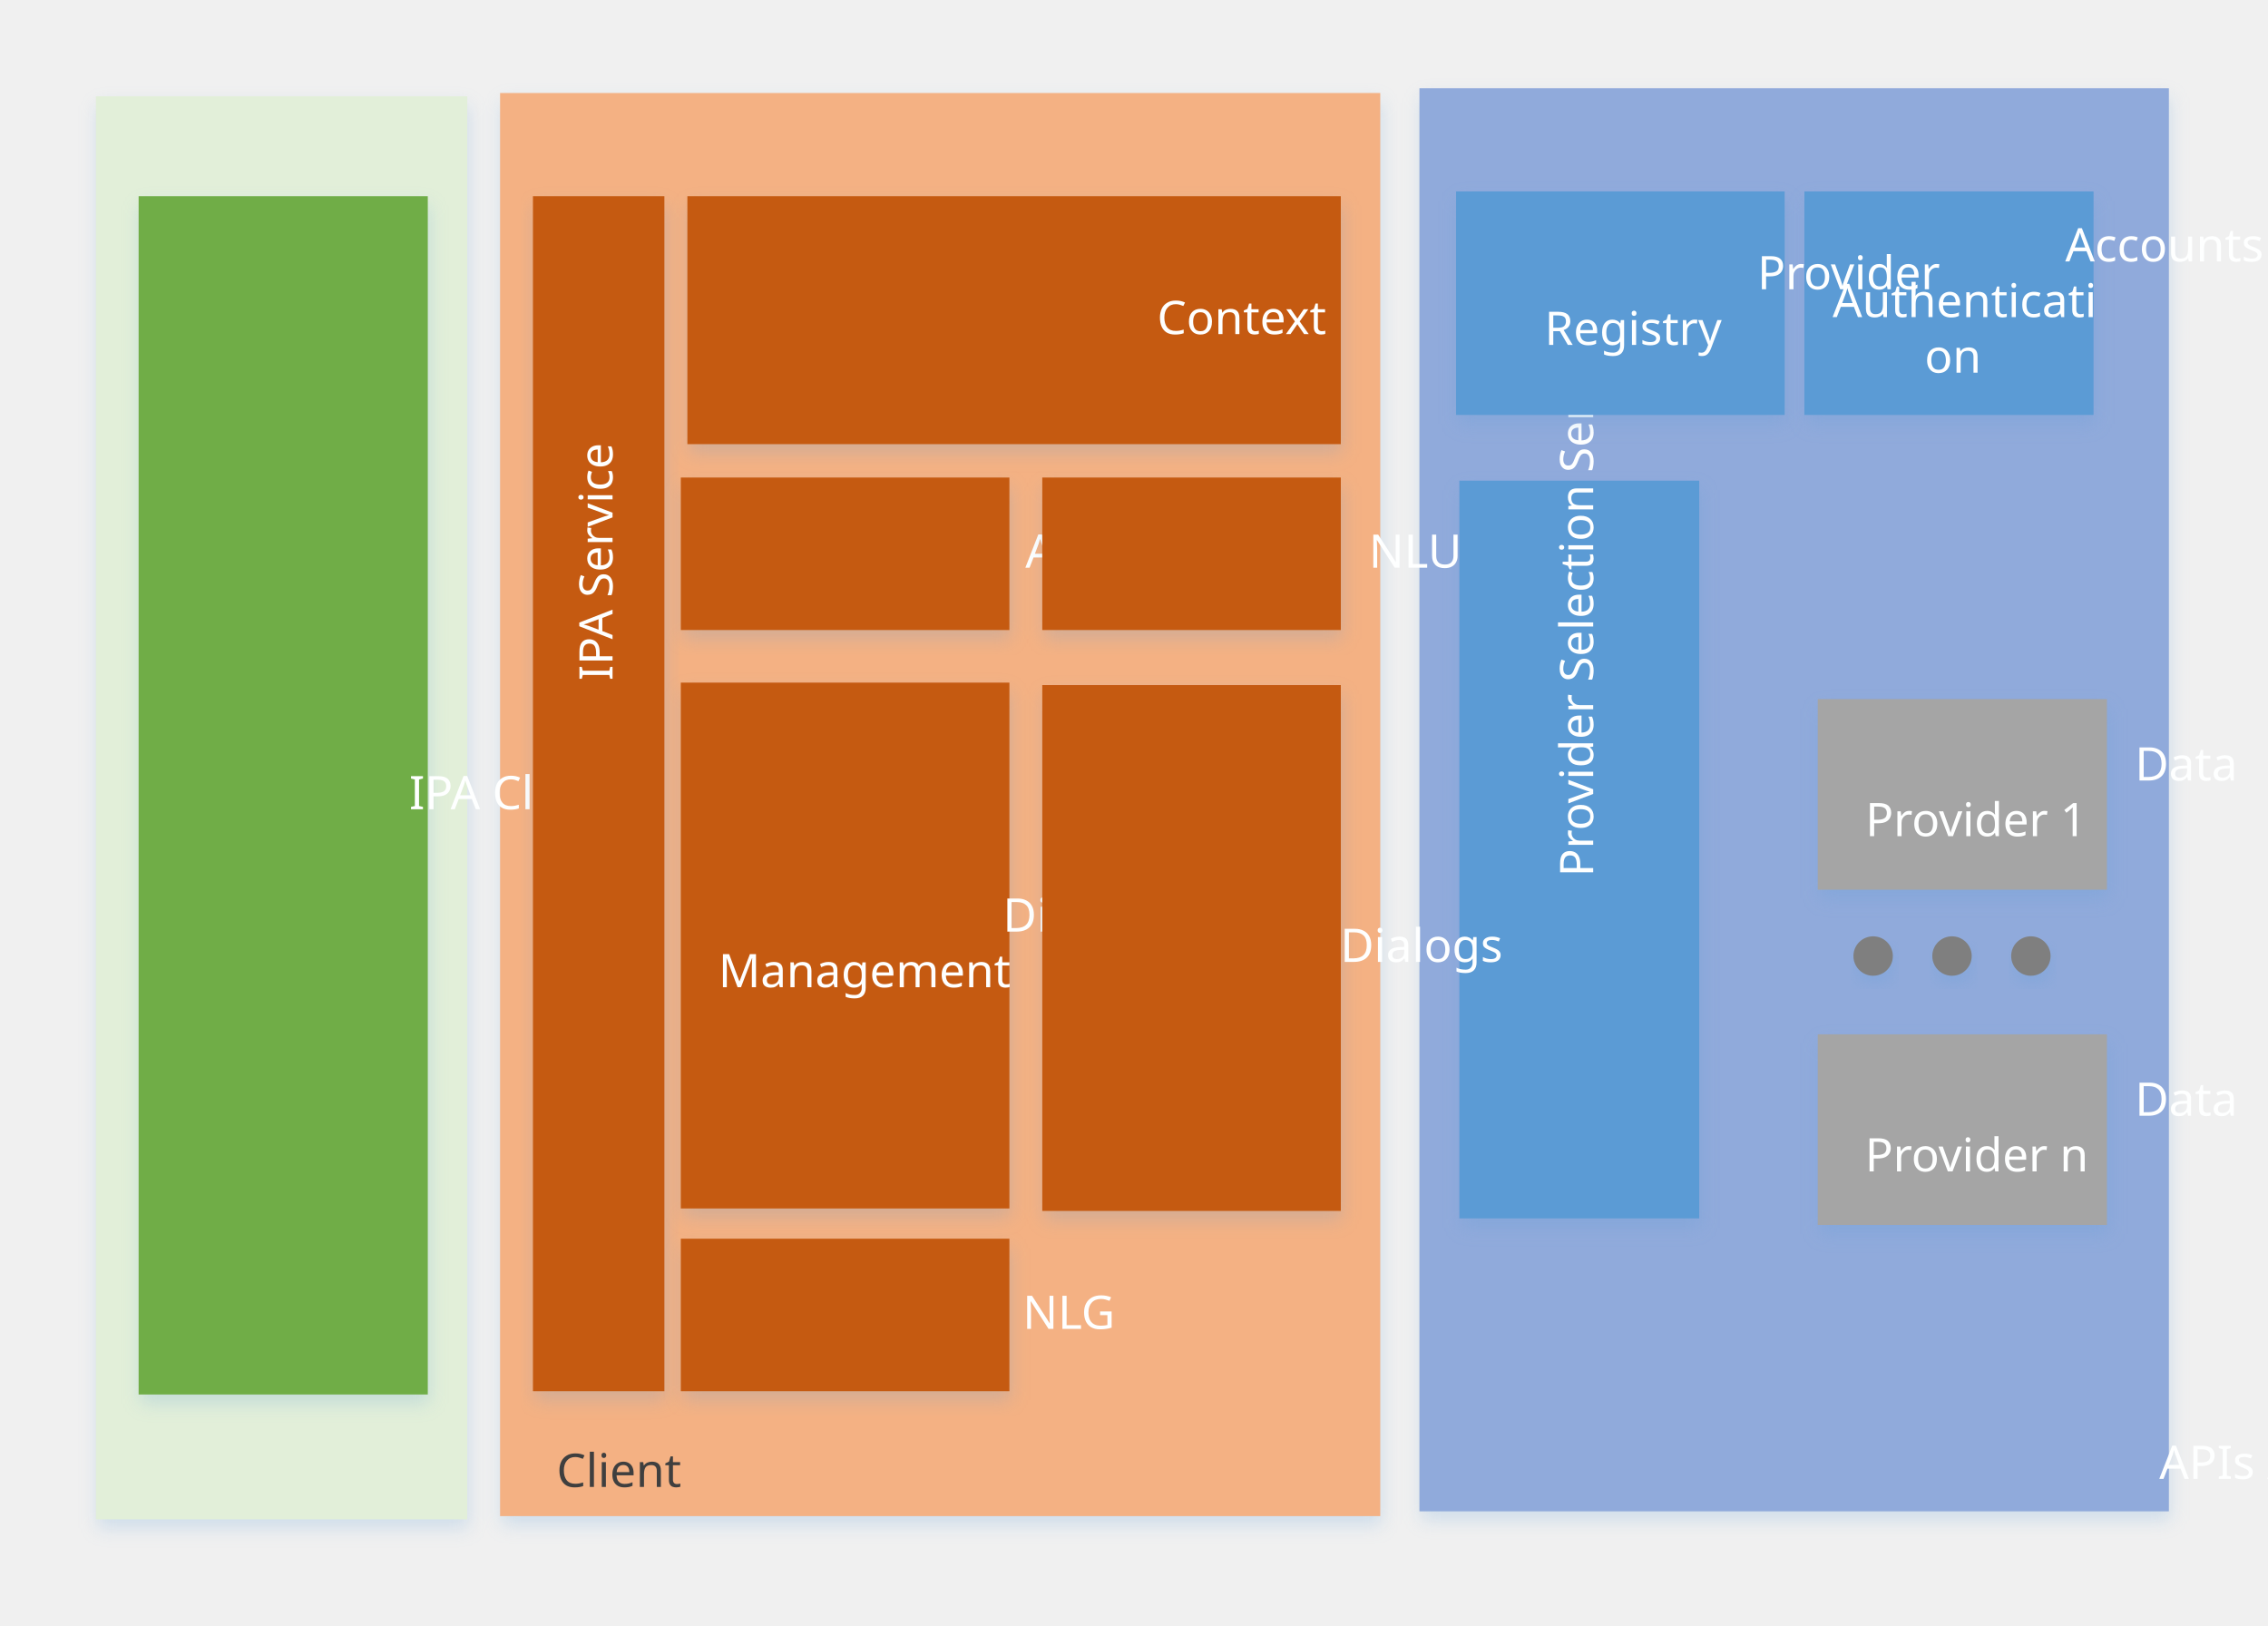
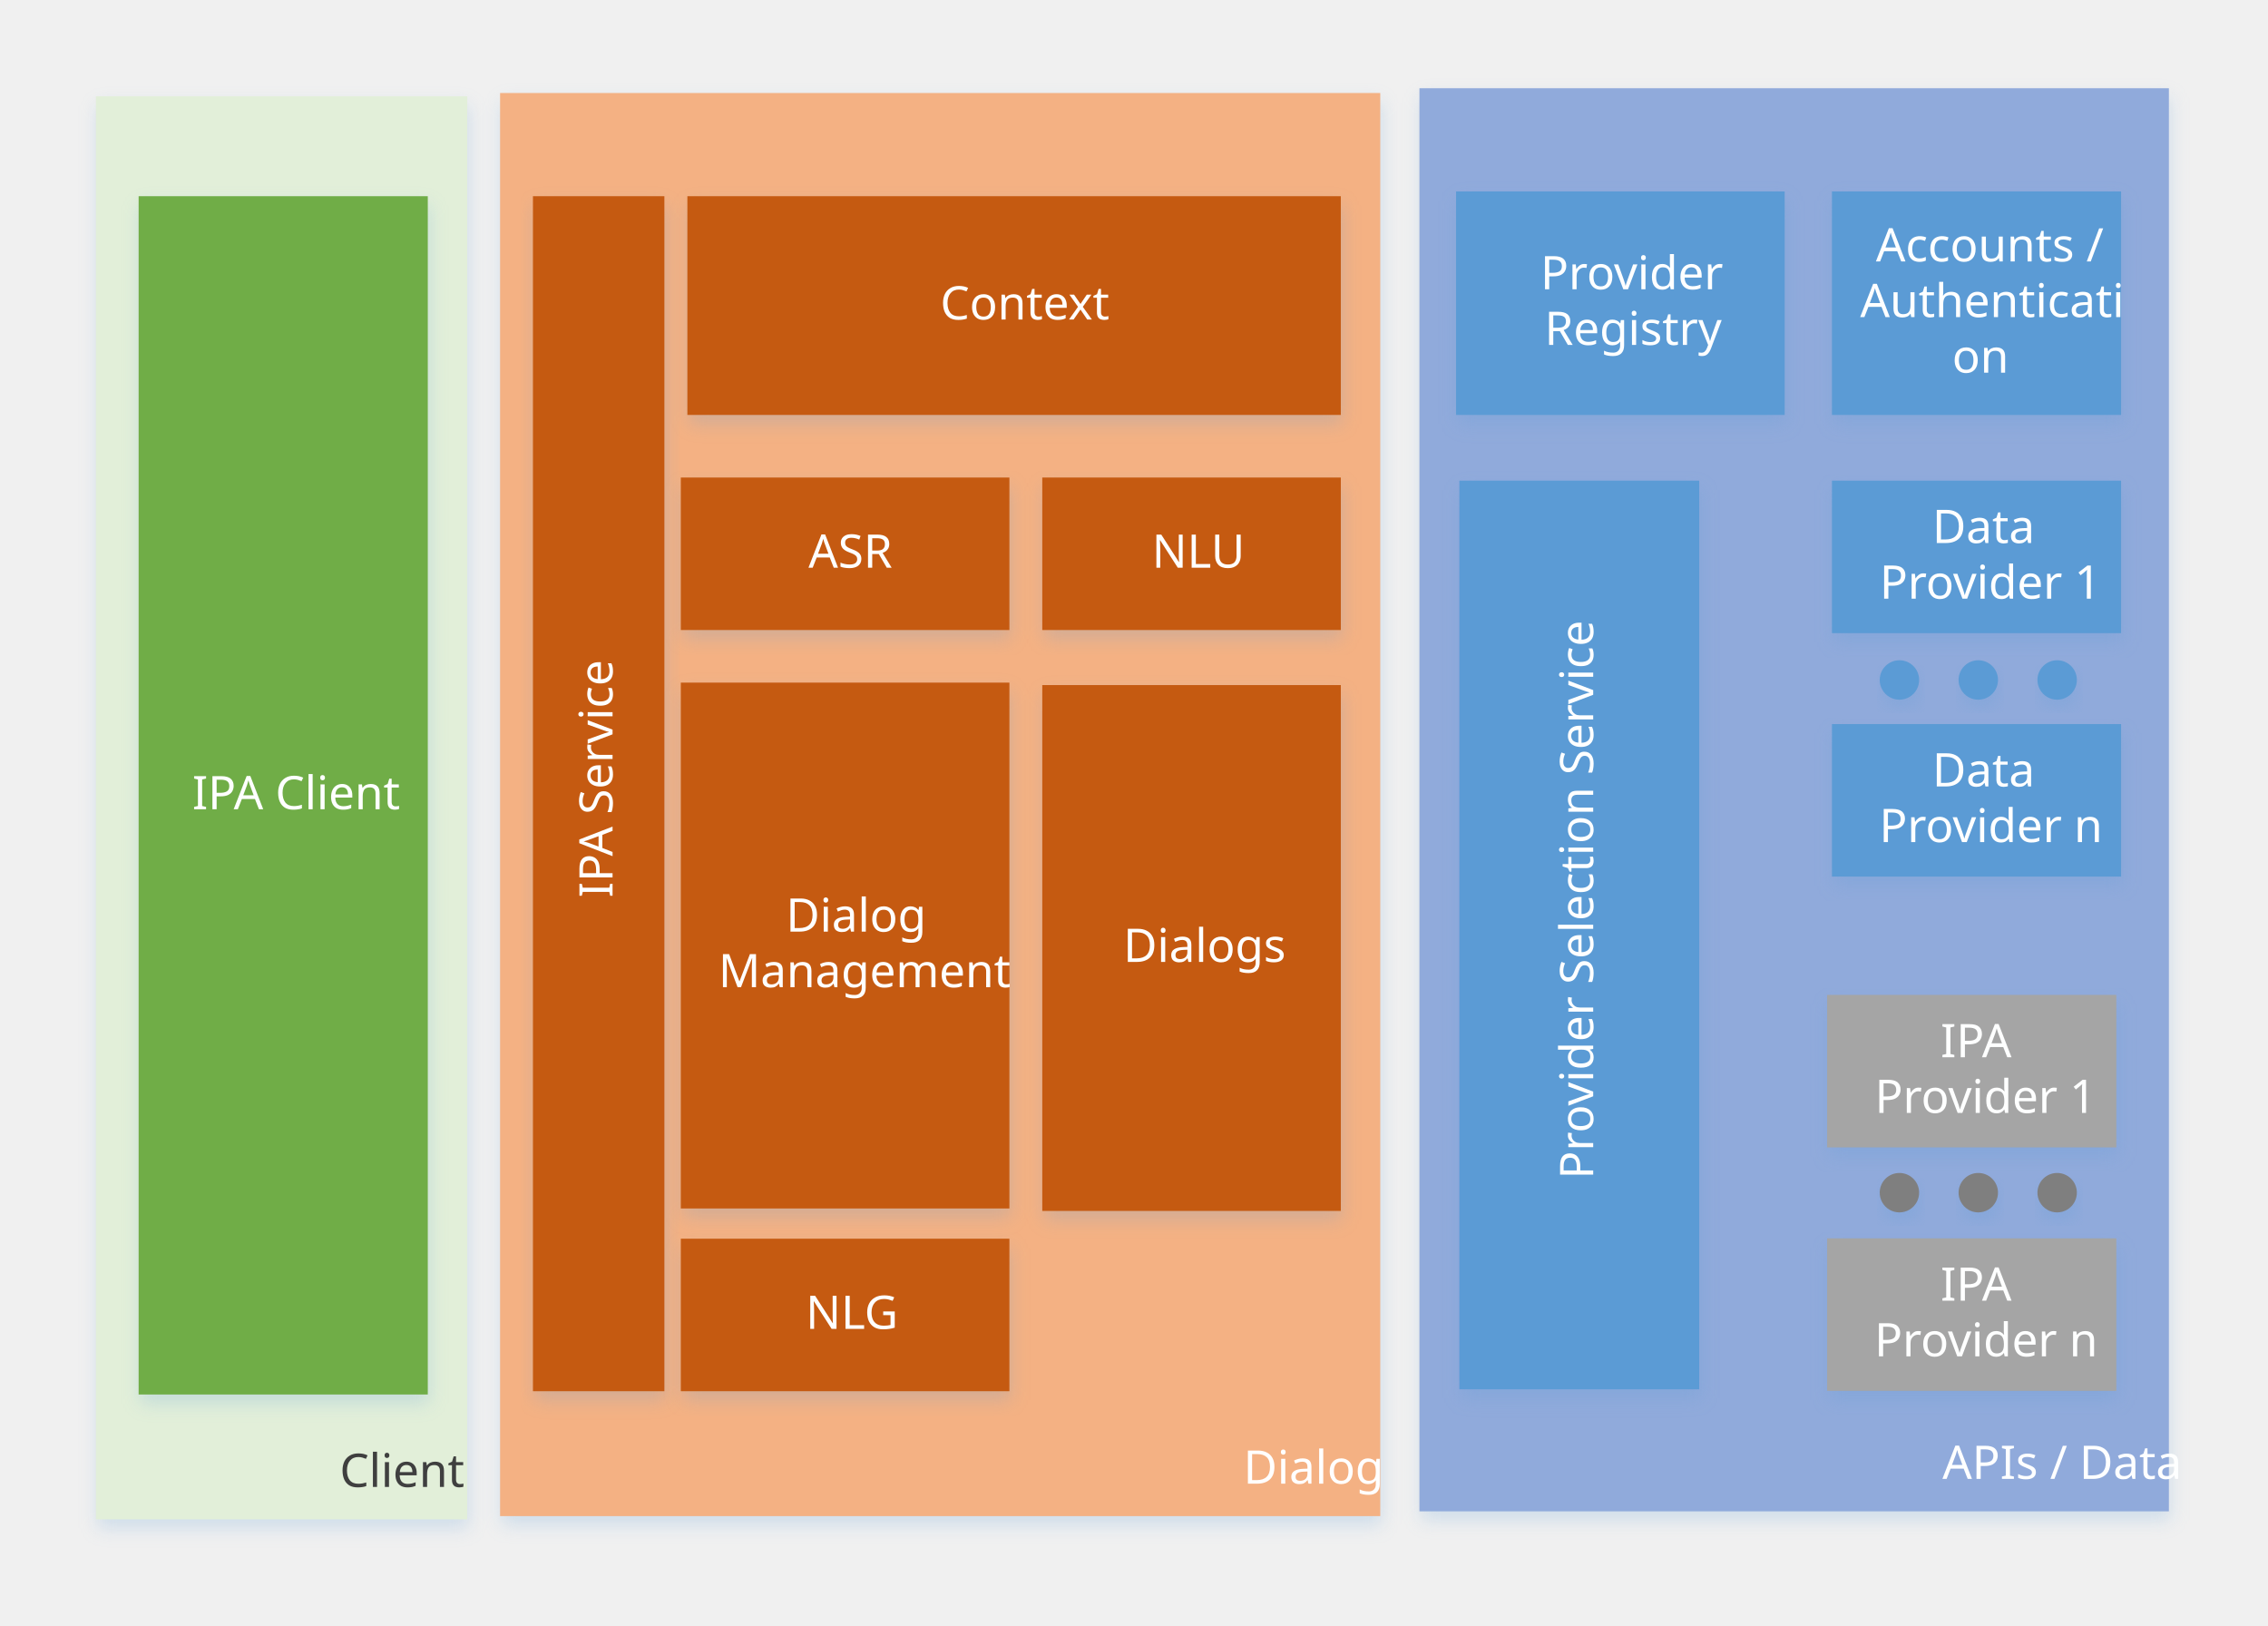
- <svg xmlns="http://www.w3.org/2000/svg" xmlns:ns1="http://schemas.microsoft.com/visio/2003/SVGExtensions/" width="6.793in" height="4.869in" viewBox="0 0 489.062 350.586" xml:space="preserve" color-interpolation-filters="sRGB" class="st16">
-   <ns1:documentProperties ns1:langID="1033" ns1:metric="true" ns1:viewMarkup="false">
-     <ns1:userDefs>
-       <ns1:ud ns1:nameU="msvSubprocessMaster" ns1:prompt="" ns1:val="VT4(Rectangle)" />
-       <ns1:ud ns1:nameU="msvNoAutoConnect" ns1:val="VT0(1):26" />
-     </ns1:userDefs>
-   </ns1:documentProperties>
+ <svg xmlns="http://www.w3.org/2000/svg" width="6.793in" height="4.869in" viewBox="0 0 489.062 350.586" xml:space="preserve" color-interpolation-filters="sRGB" class="st16">
  <style type="text/css">
	
		.st1 {visibility:visible}
		.st2 {fill:#5b9bd5;fill-opacity:0.22;filter:url(#filter_2);stroke:none}
		.st3 {fill:#f4b183;stroke:none;stroke-width:1}
		.st4 {fill:#ffffff;font-family:Calibri;font-size:0.833em}
		.st5 {fill:#90aadb;stroke:none;stroke-width:1}
		.st6 {fill:#feffff;font-family:Calibri;font-size:0.833em}
		.st7 {fill:#e2efd9;stroke:none;stroke-width:1}
		.st8 {fill:#3f3f3f;font-family:Calibri;font-size:0.833em}
		.st9 {fill:#70ad47;stroke:none;stroke-width:0.25}
		.st10 {fill:#c55a11;stroke:none;stroke-width:0.25}
		.st11 {font-size:1em}
- 		.st12 {fill:#a5a5a5;stroke:none;stroke-width:0.25}
+ 		.st12 {fill:#5b9bd5;stroke:none;stroke-width:0.25}
		.st13 {stroke:none;stroke-linecap:round;stroke-linejoin:round;stroke-width:1}
- 		.st14 {fill:#7f7f7f;stroke:none;stroke-width:0.25}
- 		.st15 {fill:#5b9bd5;stroke:none;stroke-width:0.25}
+ 		.st14 {fill:#a5a5a5;stroke:none;stroke-width:0.25}
+ 		.st15 {fill:#7f7f7f;stroke:none;stroke-width:0.25}
		.st16 {fill:none;fill-rule:evenodd;font-size:12px;overflow:visible;stroke-linecap:square;stroke-miterlimit:3}
	
	</style>
  <defs id="Filters">
    <filter id="filter_2">
      <feGaussianBlur stdDeviation="2" />
    </filter>
  </defs>
-   <g ns1:mID="0" ns1:index="1" ns1:groupContext="foregroundPage">
-     <ns1:userDefs>
-       <ns1:ud ns1:nameU="msvThemeOrder" ns1:val="VT0(0):26" />
-     </ns1:userDefs>
-     <ns1:pageProperties ns1:drawingScale="0.0393701" ns1:pageScale="0.0393701" ns1:drawingUnits="24" ns1:shadowOffsetX="8.50394" ns1:shadowOffsetY="-8.50394" />
-     <ns1:layer ns1:name="Annotations" ns1:index="0" />
-     <ns1:layer ns1:name="Connector" ns1:index="1" />
-     <g id="shape47-1" ns1:mID="47" ns1:groupContext="shape" transform="translate(107.82,-23.6815)">
-       <ns1:userDefs>
-         <ns1:ud ns1:nameU="visVersion" ns1:val="VT0(15):26" />
-       </ns1:userDefs>
-       <ns1:textBlock ns1:margins="rect(4,4,4,4)" ns1:tabSpace="42.5197" ns1:verticalAlign="2" />
-       <ns1:textRect cx="94.909" cy="197.161" width="189.82" height="306.85" />
-       <g id="shadow47-2" ns1:groupContext="shadow" ns1:shadowOffsetX="0.345598" ns1:shadowOffsetY="-1.97279" ns1:shadowType="1" transform="matrix(1,0,0,1,0.345598,1.97279)" class="st1">
+   <g>
+     <g id="shape47-1" transform="translate(107.82,-23.6815)">
+       <g id="shadow47-2" transform="matrix(1,0,0,1,0.345598,1.97279)" class="st1">
        <rect x="0" y="43.736" width="189.818" height="306.85" class="st2" />
      </g>
      <rect x="0" y="43.736" width="189.818" height="306.85" class="st3" />
-       <text x="160.31" y="343.59" class="st4" ns1:langID="1031">
-         <ns1:paragraph ns1:horizAlign="2" />
-         <ns1:tabList />Dialog</text>
-     </g>
-     <g id="shape48-7" ns1:mID="48" ns1:groupContext="shape" transform="translate(306.09,-24.7087)">
-       <ns1:userDefs>
-         <ns1:ud ns1:nameU="visVersion" ns1:val="VT0(15):26" />
-       </ns1:userDefs>
-       <ns1:textBlock ns1:margins="rect(4,4,4,4)" ns1:tabSpace="42.5197" ns1:verticalAlign="2" />
-       <ns1:textRect cx="80.813" cy="197.161" width="161.63" height="306.85" />
-       <g id="shadow48-8" ns1:groupContext="shadow" ns1:shadowOffsetX="0.345598" ns1:shadowOffsetY="-1.97279" ns1:shadowType="1" transform="matrix(1,0,0,1,0.345598,1.97279)" class="st1">
+       <text x="160.31" y="343.59" class="st4">Dialog</text>
+     </g>
+     <g id="shape48-7" transform="translate(306.09,-24.7087)">
+       <g id="shadow48-8" transform="matrix(1,0,0,1,0.345598,1.97279)" class="st1">
        <rect x="0" y="43.736" width="161.626" height="306.85" class="st2" />
      </g>
      <rect x="0" y="43.736" width="161.626" height="306.85" class="st5" />
-       <text x="112.78" y="343.59" class="st6" ns1:langID="1031">
-         <ns1:paragraph ns1:horizAlign="2" />
-         <ns1:tabList />APIs / Data</text>
-     </g>
-     <g id="shape50-13" ns1:mID="50" ns1:groupContext="shape" transform="translate(20.6544,-22.9728)">
-       <ns1:userDefs>
-         <ns1:ud ns1:nameU="visVersion" ns1:val="VT0(15):26" />
-       </ns1:userDefs>
-       <ns1:textBlock ns1:margins="rect(4,4,4,4)" ns1:tabSpace="42.5197" ns1:verticalAlign="2" />
-       <ns1:textRect cx="40.039" cy="197.161" width="80.08" height="306.85" />
-       <g id="shadow50-14" ns1:groupContext="shadow" ns1:shadowOffsetX="0.345598" ns1:shadowOffsetY="-1.97279" ns1:shadowType="1" transform="matrix(1,0,0,1,0.345598,1.97279)" class="st1">
+       <text x="112.78" y="343.59" class="st6">APIs / Data</text>
+     </g>
+     <g id="shape50-13" transform="translate(20.6544,-22.9728)">
+       <g id="shadow50-14" transform="matrix(1,0,0,1,0.345598,1.97279)" class="st1">
        <rect x="0" y="43.736" width="80.079" height="306.85" class="st2" />
      </g>
      <rect x="0" y="43.736" width="80.079" height="306.85" class="st7" />
-       <text x="52.58" y="343.59" class="st8" ns1:langID="1031">
-         <ns1:paragraph ns1:horizAlign="2" />
-         <ns1:tabList />Client</text>
-     </g>
-     <g id="shape1-19" ns1:mID="1" ns1:groupContext="shape" transform="translate(29.867,-49.9019)">
-       <ns1:userDefs>
-         <ns1:ud ns1:nameU="visVersion" ns1:val="VT0(15):26" />
-       </ns1:userDefs>
-       <ns1:textBlock ns1:margins="rect(4,4,4,4)" ns1:tabSpace="42.5197" />
-       <ns1:textRect cx="31.181" cy="221.397" width="62.37" height="258.378" />
-       <g id="shadow1-20" ns1:groupContext="shadow" ns1:shadowOffsetX="0.345598" ns1:shadowOffsetY="-1.97279" ns1:shadowType="1" transform="matrix(1,0,0,1,0.345598,1.97279)" class="st1">
+       <text x="52.58" y="343.59" class="st8">Client</text>
+     </g>
+     <g id="shape1-19" transform="translate(29.867,-49.9019)">
+       <g id="shadow1-20" transform="matrix(1,0,0,1,0.345598,1.97279)" class="st1">
        <rect x="0" y="92.208" width="62.362" height="258.378" class="st2" />
      </g>
      <rect x="0" y="92.208" width="62.362" height="258.378" class="st9" />
-       <text x="11.56" y="224.4" class="st6" ns1:langID="1031">
-         <ns1:paragraph ns1:horizAlign="1" />
-         <ns1:tabList />IPA Client</text>
-     </g>
-     <g id="shape2-25" ns1:mID="2" ns1:groupContext="shape" transform="translate(-207.333,299.976) rotate(-90)">
-       <ns1:userDefs>
-         <ns1:ud ns1:nameU="visVersion" ns1:val="VT0(15):26" />
-       </ns1:userDefs>
-       <ns1:textBlock ns1:margins="rect(4,4,4,4)" ns1:tabSpace="42.5197" />
-       <ns1:textRect cx="128.835" cy="336.413" width="257.67" height="28.346" />
-       <g id="shadow2-26" ns1:groupContext="shadow" ns1:shadowOffsetX="0.345598" ns1:shadowOffsetY="-1.97279" ns1:shadowType="1" transform="matrix(1,0,0,1,-1.97279,0.345598)" class="st1">
+       <text x="11.56" y="224.4" class="st6">IPA Client</text>
+     </g>
+     <g id="shape2-25" transform="translate(-207.333,299.976) rotate(-90)">
+       <g id="shadow2-26" transform="matrix(1,0,0,1,-1.97279,0.345598)" class="st1">
        <rect x="0" y="322.24" width="257.669" height="28.346" class="st2" />
      </g>
      <rect x="0" y="322.24" width="257.669" height="28.346" class="st10" />
-       <text x="106.43" y="339.41" class="st6" ns1:langID="1031">
-         <ns1:paragraph ns1:horizAlign="1" />
-         <ns1:tabList />IPA Service</text>
-     </g>
-     <g id="shape3-31" ns1:mID="3" ns1:groupContext="shape" transform="translate(146.796,-90.0122)">
-       <ns1:userDefs>
-         <ns1:ud ns1:nameU="visVersion" ns1:val="VT0(15):26" />
-       </ns1:userDefs>
-       <ns1:textBlock ns1:margins="rect(4,4,4,4)" ns1:tabSpace="42.5197" />
-       <ns1:textRect cx="35.433" cy="293.893" width="70.87" height="113.386" />
-       <g id="shadow3-32" ns1:groupContext="shadow" ns1:shadowOffsetX="0.345598" ns1:shadowOffsetY="-1.97279" ns1:shadowType="1" transform="matrix(1,0,0,1,0.345598,1.97279)" class="st1">
+       <text x="106.43" y="339.41" class="st6">IPA Service</text>
+     </g>
+     <g id="shape3-31" transform="translate(146.796,-90.0122)">
+       <g id="shadow3-32" transform="matrix(1,0,0,1,0.345598,1.97279)" class="st1">
        <rect x="0" y="237.2" width="70.866" height="113.386" class="st2" />
      </g>
      <rect x="0" y="237.2" width="70.866" height="113.386" class="st10" />
-       <text x="22.68" y="290.89" class="st6" ns1:langID="1031">
-         <ns1:paragraph ns1:horizAlign="1" />
-         <ns1:tabList />Dialog <tspan x="8.12" dy="1.2em" class="st11">Management</tspan>
-       </text>
-     </g>
-     <g id="shape22-38" ns1:mID="22" ns1:groupContext="shape" transform="translate(391.993,-158.74)">
-       <ns1:userDefs>
-         <ns1:ud ns1:nameU="visVersion" ns1:val="VT0(15):26" />
-       </ns1:userDefs>
-       <ns1:textBlock ns1:margins="rect(4,4,4,4)" ns1:tabSpace="42.5197" />
-       <ns1:textRect cx="31.181" cy="330.035" width="62.37" height="41.102" />
-       <g id="shadow22-39" ns1:groupContext="shadow" ns1:shadowOffsetX="0.345598" ns1:shadowOffsetY="-1.97279" ns1:shadowType="1" transform="matrix(1,0,0,1,0.345598,1.97279)" class="st1">
-         <rect x="0" y="309.484" width="62.362" height="41.102" class="st2" />
-       </g>
-       <rect x="0" y="309.484" width="62.362" height="41.102" class="st12" />
-       <text x="21.64" y="327.04" class="st6" ns1:langID="1031">
-         <ns1:paragraph ns1:horizAlign="1" />
-         <ns1:tabList />Data <tspan x="10.29" dy="1.2em" class="st11">Provider </tspan>1</text>
-     </g>
-     <g id="shape30-45" ns1:mID="30" ns1:groupContext="shape" transform="translate(-240.995,290.763) rotate(-90)">
+       <text x="22.68" y="290.89" class="st6">Dialog <tspan x="8.12" dy="1.2em" class="st11">Management</tspan>
+       </text>
+     </g>
+     <g id="shape22-38" transform="translate(395.053,-214.063)">
+       <g id="shadow22-39" transform="matrix(1,0,0,1,0.345598,1.97279)" class="st1">
+         <rect x="0" y="317.704" width="62.362" height="32.882" class="st2" />
+       </g>
+       <rect x="0" y="317.704" width="62.362" height="32.882" class="st12" />
+       <text x="21.64" y="331.15" class="st6">Data <tspan x="10.29" dy="1.2em" class="st11">Provider </tspan>1</text>
+     </g>
+     <g id="shape30-45" transform="translate(-240.995,290.763) rotate(-90)">
      <path d="M0 350.59 L0 350.59" class="st13" />
    </g>
-     <g id="shape39-48" ns1:mID="39" ns1:groupContext="shape" transform="translate(391.993,-86.4567)">
-       <ns1:userDefs>
-         <ns1:ud ns1:nameU="visVersion" ns1:val="VT0(15):26" />
-       </ns1:userDefs>
-       <ns1:textBlock ns1:margins="rect(4,4,4,4)" ns1:tabSpace="42.5197" />
-       <ns1:textRect cx="31.181" cy="330.035" width="62.37" height="41.102" />
-       <g id="shadow39-49" ns1:groupContext="shadow" ns1:shadowOffsetX="0.345598" ns1:shadowOffsetY="-1.97279" ns1:shadowType="1" transform="matrix(1,0,0,1,0.345598,1.97279)" class="st1">
-         <rect x="0" y="309.484" width="62.362" height="41.102" class="st2" />
-       </g>
-       <rect x="0" y="309.484" width="62.362" height="41.102" class="st12" />
-       <text x="21.64" y="327.04" class="st6" ns1:langID="1031">
-         <ns1:paragraph ns1:horizAlign="1" />
-         <ns1:tabList />Data <tspan x="10.2" dy="1.2em" class="st11">Provider n</tspan>
-       </text>
-     </g>
-     <g id="shape41-55" ns1:mID="41" ns1:groupContext="shape" transform="translate(399.685,-140.315)">
-       <ns1:userDefs>
-         <ns1:ud ns1:nameU="visVersion" ns1:val="VT0(15):26" />
-       </ns1:userDefs>
-       <g id="shadow41-56" ns1:groupContext="shadow" ns1:shadowOffsetX="0.345598" ns1:shadowOffsetY="-1.97279" ns1:shadowType="1" transform="matrix(1,0,0,1,0.345598,1.97279)" class="st1">
-         <path d="M0 346.33 A4.252 4.252 0 0 1 8.5 346.33 A4.252 4.252 0 1 1 0 346.33 Z" class="st2" />
-       </g>
-       <path d="M0 346.33 A4.252 4.252 0 0 1 8.5 346.33 A4.252 4.252 0 1 1 0 346.33 Z" class="st14" />
-     </g>
-     <g id="shape42-60" ns1:mID="42" ns1:groupContext="shape" transform="translate(416.693,-140.315)">
-       <ns1:userDefs>
-         <ns1:ud ns1:nameU="visVersion" ns1:val="VT0(15):26" />
-       </ns1:userDefs>
-       <g id="shadow42-61" ns1:groupContext="shadow" ns1:shadowOffsetX="0.345598" ns1:shadowOffsetY="-1.97279" ns1:shadowType="1" transform="matrix(1,0,0,1,0.345598,1.97279)" class="st1">
-         <path d="M0 346.33 A4.252 4.252 0 0 1 8.5 346.33 A4.252 4.252 0 1 1 0 346.33 Z" class="st2" />
-       </g>
-       <path d="M0 346.33 A4.252 4.252 0 0 1 8.5 346.33 A4.252 4.252 0 1 1 0 346.33 Z" class="st14" />
-     </g>
-     <g id="shape43-65" ns1:mID="43" ns1:groupContext="shape" transform="translate(433.701,-140.315)">
-       <ns1:userDefs>
-         <ns1:ud ns1:nameU="visVersion" ns1:val="VT0(15):26" />
-       </ns1:userDefs>
-       <g id="shadow43-66" ns1:groupContext="shadow" ns1:shadowOffsetX="0.345598" ns1:shadowOffsetY="-1.97279" ns1:shadowType="1" transform="matrix(1,0,0,1,0.345598,1.97279)" class="st1">
-         <path d="M0 346.33 A4.252 4.252 0 0 1 8.5 346.33 A4.252 4.252 0 1 1 0 346.33 Z" class="st2" />
-       </g>
-       <path d="M0 346.33 A4.252 4.252 0 0 1 8.5 346.33 A4.252 4.252 0 1 1 0 346.33 Z" class="st14" />
-     </g>
-     <g id="shape45-70" ns1:mID="45" ns1:groupContext="shape" transform="translate(15.8433,262.712) rotate(-90)">
-       <ns1:userDefs>
-         <ns1:ud ns1:nameU="visVersion" ns1:val="VT0(15):26" />
-       </ns1:userDefs>
-       <ns1:textBlock ns1:margins="rect(4,4,4,4)" ns1:tabSpace="42.5197" />
-       <ns1:textRect cx="79.535" cy="324.72" width="159.08" height="51.732" />
-       <g id="shadow45-71" ns1:groupContext="shadow" ns1:shadowOffsetX="0.345598" ns1:shadowOffsetY="-1.97279" ns1:shadowType="1" transform="matrix(1,0,0,1,-1.97279,0.345598)" class="st1">
-         <rect x="0" y="298.854" width="159.071" height="51.732" class="st2" />
-       </g>
-       <rect x="0" y="298.854" width="159.071" height="51.732" class="st15" />
-       <text x="26.89" y="327.72" class="st6" ns1:langID="1031">
-         <ns1:paragraph ns1:horizAlign="1" />
-         <ns1:tabList />Provider Selection Service</text>
-     </g>
-     <g id="shape59-76" ns1:mID="59" ns1:groupContext="shape" transform="translate(146.796,-214.737)">
-       <ns1:userDefs>
-         <ns1:ud ns1:nameU="visVersion" ns1:val="VT0(15):26" />
-       </ns1:userDefs>
-       <ns1:textBlock ns1:margins="rect(4,4,4,4)" ns1:tabSpace="42.5197" />
-       <ns1:textRect cx="35.433" cy="334.145" width="70.87" height="32.882" />
-       <g id="shadow59-77" ns1:groupContext="shadow" ns1:shadowOffsetX="0.345598" ns1:shadowOffsetY="-1.97279" ns1:shadowType="1" transform="matrix(1,0,0,1,0.345598,1.97279)" class="st1">
+     <g id="shape39-48" transform="translate(395.053,-161.575)">
+       <g id="shadow39-49" transform="matrix(1,0,0,1,0.345598,1.97279)" class="st1">
+         <rect x="0" y="317.704" width="62.362" height="32.882" class="st2" />
+       </g>
+       <rect x="0" y="317.704" width="62.362" height="32.882" class="st12" />
+       <text x="21.64" y="331.15" class="st6">Data <tspan x="10.2" dy="1.2em" class="st11">Provider n</tspan>
+       </text>
+     </g>
+     <g id="shape41-55" transform="translate(405.354,-199.843)">
+       <g id="shadow41-56" transform="matrix(1,0,0,1,0.345598,1.97279)" class="st1">
+         <path d="M0 346.33 A4.252 4.252 0 0 1 8.5 346.33 A4.252 4.252 0 1 1 0 346.33 Z" class="st2" />
+       </g>
+       <path d="M0 346.33 A4.252 4.252 0 0 1 8.5 346.33 A4.252 4.252 0 1 1 0 346.33 Z" class="st12" />
+     </g>
+     <g id="shape42-60" transform="translate(422.362,-199.843)">
+       <g id="shadow42-61" transform="matrix(1,0,0,1,0.345598,1.97279)" class="st1">
+         <path d="M0 346.33 A4.252 4.252 0 0 1 8.5 346.33 A4.252 4.252 0 1 1 0 346.33 Z" class="st2" />
+       </g>
+       <path d="M0 346.33 A4.252 4.252 0 0 1 8.5 346.33 A4.252 4.252 0 1 1 0 346.33 Z" class="st12" />
+     </g>
+     <g id="shape43-65" transform="translate(439.37,-199.843)">
+       <g id="shadow43-66" transform="matrix(1,0,0,1,0.345598,1.97279)" class="st1">
+         <path d="M0 346.33 A4.252 4.252 0 0 1 8.5 346.33 A4.252 4.252 0 1 1 0 346.33 Z" class="st2" />
+       </g>
+       <path d="M0 346.33 A4.252 4.252 0 0 1 8.5 346.33 A4.252 4.252 0 1 1 0 346.33 Z" class="st12" />
+     </g>
+     <g id="shape45-70" transform="translate(15.8433,299.563) rotate(-90)">
+       <g id="shadow45-71" transform="matrix(1,0,0,1,-1.97279,0.345598)" class="st1">
+         <rect x="0" y="298.854" width="195.921" height="51.732" class="st2" />
+       </g>
+       <rect x="0" y="298.854" width="195.921" height="51.732" class="st12" />
+       <text x="45.32" y="327.72" class="st6">Provider Selection Service</text>
+     </g>
+     <g id="shape59-76" transform="translate(146.796,-214.737)">
+       <g id="shadow59-77" transform="matrix(1,0,0,1,0.345598,1.97279)" class="st1">
        <rect x="0" y="317.704" width="70.866" height="32.882" class="st2" />
      </g>
      <rect x="0" y="317.704" width="70.866" height="32.882" class="st10" />
-       <text x="27.53" y="337.15" class="st6" ns1:langID="1031">
-         <ns1:paragraph ns1:horizAlign="1" />
-         <ns1:tabList />ASR</text>
-     </g>
-     <g id="shape60-82" ns1:mID="60" ns1:groupContext="shape" transform="translate(146.796,-50.6106)">
-       <ns1:userDefs>
-         <ns1:ud ns1:nameU="visVersion" ns1:val="VT0(15):26" />
-       </ns1:userDefs>
-       <ns1:textBlock ns1:margins="rect(4,4,4,4)" ns1:tabSpace="42.5197" />
-       <ns1:textRect cx="35.433" cy="334.145" width="70.87" height="32.882" />
-       <g id="shadow60-83" ns1:groupContext="shadow" ns1:shadowOffsetX="0.345598" ns1:shadowOffsetY="-1.97279" ns1:shadowType="1" transform="matrix(1,0,0,1,0.345598,1.97279)" class="st1">
+       <text x="27.53" y="337.15" class="st6">ASR</text>
+     </g>
+     <g id="shape60-82" transform="translate(146.796,-50.6106)">
+       <g id="shadow60-83" transform="matrix(1,0,0,1,0.345598,1.97279)" class="st1">
        <rect x="0" y="317.704" width="70.866" height="32.882" class="st2" />
      </g>
      <rect x="0" y="317.704" width="70.866" height="32.882" class="st10" />
-       <text x="26.95" y="337.15" class="st6" ns1:langID="1031">
-         <ns1:paragraph ns1:horizAlign="1" />
-         <ns1:tabList />NLG</text>
-     </g>
-     <g id="shape65-88" ns1:mID="65" ns1:groupContext="shape" transform="translate(224.749,-214.737)">
-       <ns1:userDefs>
-         <ns1:ud ns1:nameU="visVersion" ns1:val="VT0(15):26" />
-       </ns1:userDefs>
-       <ns1:textBlock ns1:margins="rect(4,4,4,4)" ns1:tabSpace="42.5197" />
-       <ns1:textRect cx="32.193" cy="334.145" width="64.39" height="32.882" />
-       <g id="shadow65-89" ns1:groupContext="shadow" ns1:shadowOffsetX="0.345598" ns1:shadowOffsetY="-1.97279" ns1:shadowType="1" transform="matrix(1,0,0,1,0.345598,1.97279)" class="st1">
+       <text x="26.95" y="337.15" class="st6">NLG</text>
+     </g>
+     <g id="shape65-88" transform="translate(224.749,-214.737)">
+       <g id="shadow65-89" transform="matrix(1,0,0,1,0.345598,1.97279)" class="st1">
        <rect x="0" y="317.704" width="64.385" height="32.882" class="st2" />
      </g>
      <rect x="0" y="317.704" width="64.385" height="32.882" class="st10" />
-       <text x="23.65" y="337.15" class="st6" ns1:langID="1031">
-         <ns1:paragraph ns1:horizAlign="1" />
-         <ns1:tabList />NLU</text>
-     </g>
-     <g id="shape68-94" ns1:mID="68" ns1:groupContext="shape" transform="translate(148.213,-254.818)">
-       <ns1:userDefs>
-         <ns1:ud ns1:nameU="visVersion" ns1:val="VT0(15):26" />
-       </ns1:userDefs>
-       <ns1:textBlock ns1:margins="rect(4,4,4,4)" ns1:tabSpace="42.5197" />
-       <ns1:textRect cx="70.46" cy="323.856" width="140.93" height="53.461" />
-       <g id="shadow68-95" ns1:groupContext="shadow" ns1:shadowOffsetX="0.345598" ns1:shadowOffsetY="-1.97279" ns1:shadowType="1" transform="matrix(1,0,0,1,0.345598,1.97279)" class="st1">
-         <rect x="0" y="297.125" width="140.92" height="53.461" class="st2" />
-       </g>
-       <rect x="0" y="297.125" width="140.92" height="53.461" class="st10" />
-       <text x="54.53" y="326.86" class="st6" ns1:langID="1031">
-         <ns1:paragraph ns1:horizAlign="1" />
-         <ns1:tabList />Context</text>
-     </g>
-     <g id="shape69-100" ns1:mID="69" ns1:groupContext="shape" transform="translate(224.749,-89.4807)">
-       <ns1:userDefs>
-         <ns1:ud ns1:nameU="visVersion" ns1:val="VT0(15):26" />
-       </ns1:userDefs>
-       <ns1:textBlock ns1:margins="rect(4,4,4,4)" ns1:tabSpace="42.5197" />
-       <ns1:textRect cx="32.193" cy="293.893" width="64.39" height="113.386" />
-       <g id="shadow69-101" ns1:groupContext="shadow" ns1:shadowOffsetX="0.345598" ns1:shadowOffsetY="-1.97279" ns1:shadowType="1" transform="matrix(1,0,0,1,0.345598,1.97279)" class="st1">
+       <text x="23.65" y="337.15" class="st6">NLU</text>
+     </g>
+     <g id="shape68-94" transform="translate(148.213,-261.118)">
+       <g id="shadow68-95" transform="matrix(1,0,0,1,0.345598,1.97279)" class="st1">
+         <rect x="0" y="303.425" width="140.92" height="47.162" class="st2" />
+       </g>
+       <rect x="0" y="303.425" width="140.92" height="47.162" class="st10" />
+       <text x="54.53" y="330.01" class="st6">Context</text>
+     </g>
+     <g id="shape69-100" transform="translate(224.749,-89.4807)">
+       <g id="shadow69-101" transform="matrix(1,0,0,1,0.345598,1.97279)" class="st1">
        <rect x="0" y="237.2" width="64.385" height="113.386" class="st2" />
      </g>
      <rect x="0" y="237.2" width="64.385" height="113.386" class="st10" />
-       <text x="17.48" y="296.89" class="st6" ns1:langID="1031">
-         <ns1:paragraph ns1:horizAlign="1" />
-         <ns1:tabList />Dialogs</text>
-     </g>
-     <g id="shape78-106" ns1:mID="78" ns1:groupContext="shape" transform="translate(389.107,-261.118)">
-       <ns1:userDefs>
-         <ns1:ud ns1:nameU="visVersion" ns1:val="VT0(15):26" />
-       </ns1:userDefs>
-       <ns1:textBlock ns1:margins="rect(4,4,4,4)" ns1:tabSpace="42.5197" />
-       <ns1:textRect cx="31.181" cy="326.492" width="62.37" height="48.189" />
-       <g id="shadow78-107" ns1:groupContext="shadow" ns1:shadowOffsetX="0.345598" ns1:shadowOffsetY="-1.97279" ns1:shadowType="1" transform="matrix(1,0,0,1,0.345598,1.97279)" class="st1">
+       <text x="17.48" y="296.89" class="st6">Dialogs</text>
+     </g>
+     <g id="shape78-106" transform="translate(395.053,-261.118)">
+       <g id="shadow78-107" transform="matrix(1,0,0,1,0.345598,1.97279)" class="st1">
        <rect x="0" y="302.397" width="62.362" height="48.189" class="st2" />
      </g>
-       <rect x="0" y="302.397" width="62.362" height="48.189" class="st15" />
-       <text x="9.48" y="317.49" class="st6" ns1:langID="1031">
-         <ns1:paragraph ns1:horizAlign="1" />
-         <ns1:tabList />Accounts /<ns1:newlineChar />
-         <tspan x="6.09" dy="1.2em" class="st11">Authenticati</tspan>
+       <rect x="0" y="302.397" width="62.362" height="48.189" class="st12" />
+       <text x="9.48" y="317.49" class="st6">Accounts / <tspan x="6.09" dy="1.2em" class="st11">Authenticati</tspan>
        <tspan x="25.92" dy="1.2em" class="st11">on</tspan>
      </text>
    </g>
-     <g id="shape79-114" ns1:mID="79" ns1:groupContext="shape" transform="translate(313.989,-261.118)">
-       <ns1:userDefs>
-         <ns1:ud ns1:nameU="visVersion" ns1:val="VT0(15):26" />
-       </ns1:userDefs>
-       <ns1:textBlock ns1:margins="rect(4,4,4,4)" ns1:tabSpace="42.5197" />
-       <ns1:textRect cx="35.433" cy="326.492" width="70.87" height="48.189" />
-       <g id="shadow79-115" ns1:groupContext="shadow" ns1:shadowOffsetX="0.345598" ns1:shadowOffsetY="-1.97279" ns1:shadowType="1" transform="matrix(1,0,0,1,0.345598,1.97279)" class="st1">
+     <g id="shape79-114" transform="translate(313.989,-261.118)">
+       <g id="shadow79-115" transform="matrix(1,0,0,1,0.345598,1.97279)" class="st1">
        <rect x="0" y="302.397" width="70.866" height="48.189" class="st2" />
      </g>
-       <rect x="0" y="302.397" width="70.866" height="48.189" class="st15" />
-       <text x="18.21" y="323.49" class="st6" ns1:langID="1031">
-         <ns1:paragraph ns1:horizAlign="1" />
-         <ns1:tabList />Provider<ns1:newlineChar />
-         <tspan x="19.09" dy="1.2em" class="st11">Registry</tspan>
-       </text>
+       <rect x="0" y="302.397" width="70.866" height="48.189" class="st12" />
+       <text x="18.21" y="323.49" class="st6">Provider <tspan x="19.09" dy="1.2em" class="st11">Registry</tspan>
+       </text>
+     </g>
+     <g id="shape85-121" transform="translate(394.016,-103.181)">
+       <g id="shadow85-122" transform="matrix(1,0,0,1,0.345598,1.97279)" class="st1">
+         <rect x="0" y="317.704" width="62.362" height="32.882" class="st2" />
+       </g>
+       <rect x="0" y="317.704" width="62.362" height="32.882" class="st14" />
+       <text x="24.45" y="331.15" class="st6">IPA<tspan x="10.29" dy="1.2em" class="st11">Provider </tspan>1</text>
+     </g>
+     <g id="shape86-128" transform="translate(394.016,-50.6929)">
+       <g id="shadow86-129" transform="matrix(1,0,0,1,0.345598,1.97279)" class="st1">
+         <rect x="0" y="317.704" width="62.362" height="32.882" class="st2" />
+       </g>
+       <rect x="0" y="317.704" width="62.362" height="32.882" class="st14" />
+       <text x="24.45" y="331.15" class="st6">IPA<tspan x="10.2" dy="1.2em" class="st11">Provider n</tspan>
+       </text>
+     </g>
+     <g id="shape87-135" transform="translate(405.354,-89.2913)">
+       <g id="shadow87-136" transform="matrix(1,0,0,1,0.345598,1.97279)" class="st1">
+         <path d="M0 346.33 A4.252 4.252 0 0 1 8.5 346.33 A4.252 4.252 0 1 1 0 346.33 Z" class="st2" />
+       </g>
+       <path d="M0 346.33 A4.252 4.252 0 0 1 8.5 346.33 A4.252 4.252 0 1 1 0 346.33 Z" class="st15" />
+     </g>
+     <g id="shape88-140" transform="translate(422.362,-89.2913)">
+       <g id="shadow88-141" transform="matrix(1,0,0,1,0.345598,1.97279)" class="st1">
+         <path d="M0 346.33 A4.252 4.252 0 0 1 8.5 346.33 A4.252 4.252 0 1 1 0 346.33 Z" class="st2" />
+       </g>
+       <path d="M0 346.33 A4.252 4.252 0 0 1 8.5 346.33 A4.252 4.252 0 1 1 0 346.33 Z" class="st15" />
+     </g>
+     <g id="shape89-145" transform="translate(439.37,-89.2913)">
+       <g id="shadow89-146" transform="matrix(1,0,0,1,0.345598,1.97279)" class="st1">
+         <path d="M0 346.33 A4.252 4.252 0 0 1 8.5 346.33 A4.252 4.252 0 1 1 0 346.33 Z" class="st2" />
+       </g>
+       <path d="M0 346.33 A4.252 4.252 0 0 1 8.5 346.33 A4.252 4.252 0 1 1 0 346.33 Z" class="st15" />
    </g>
  </g>
</svg>
